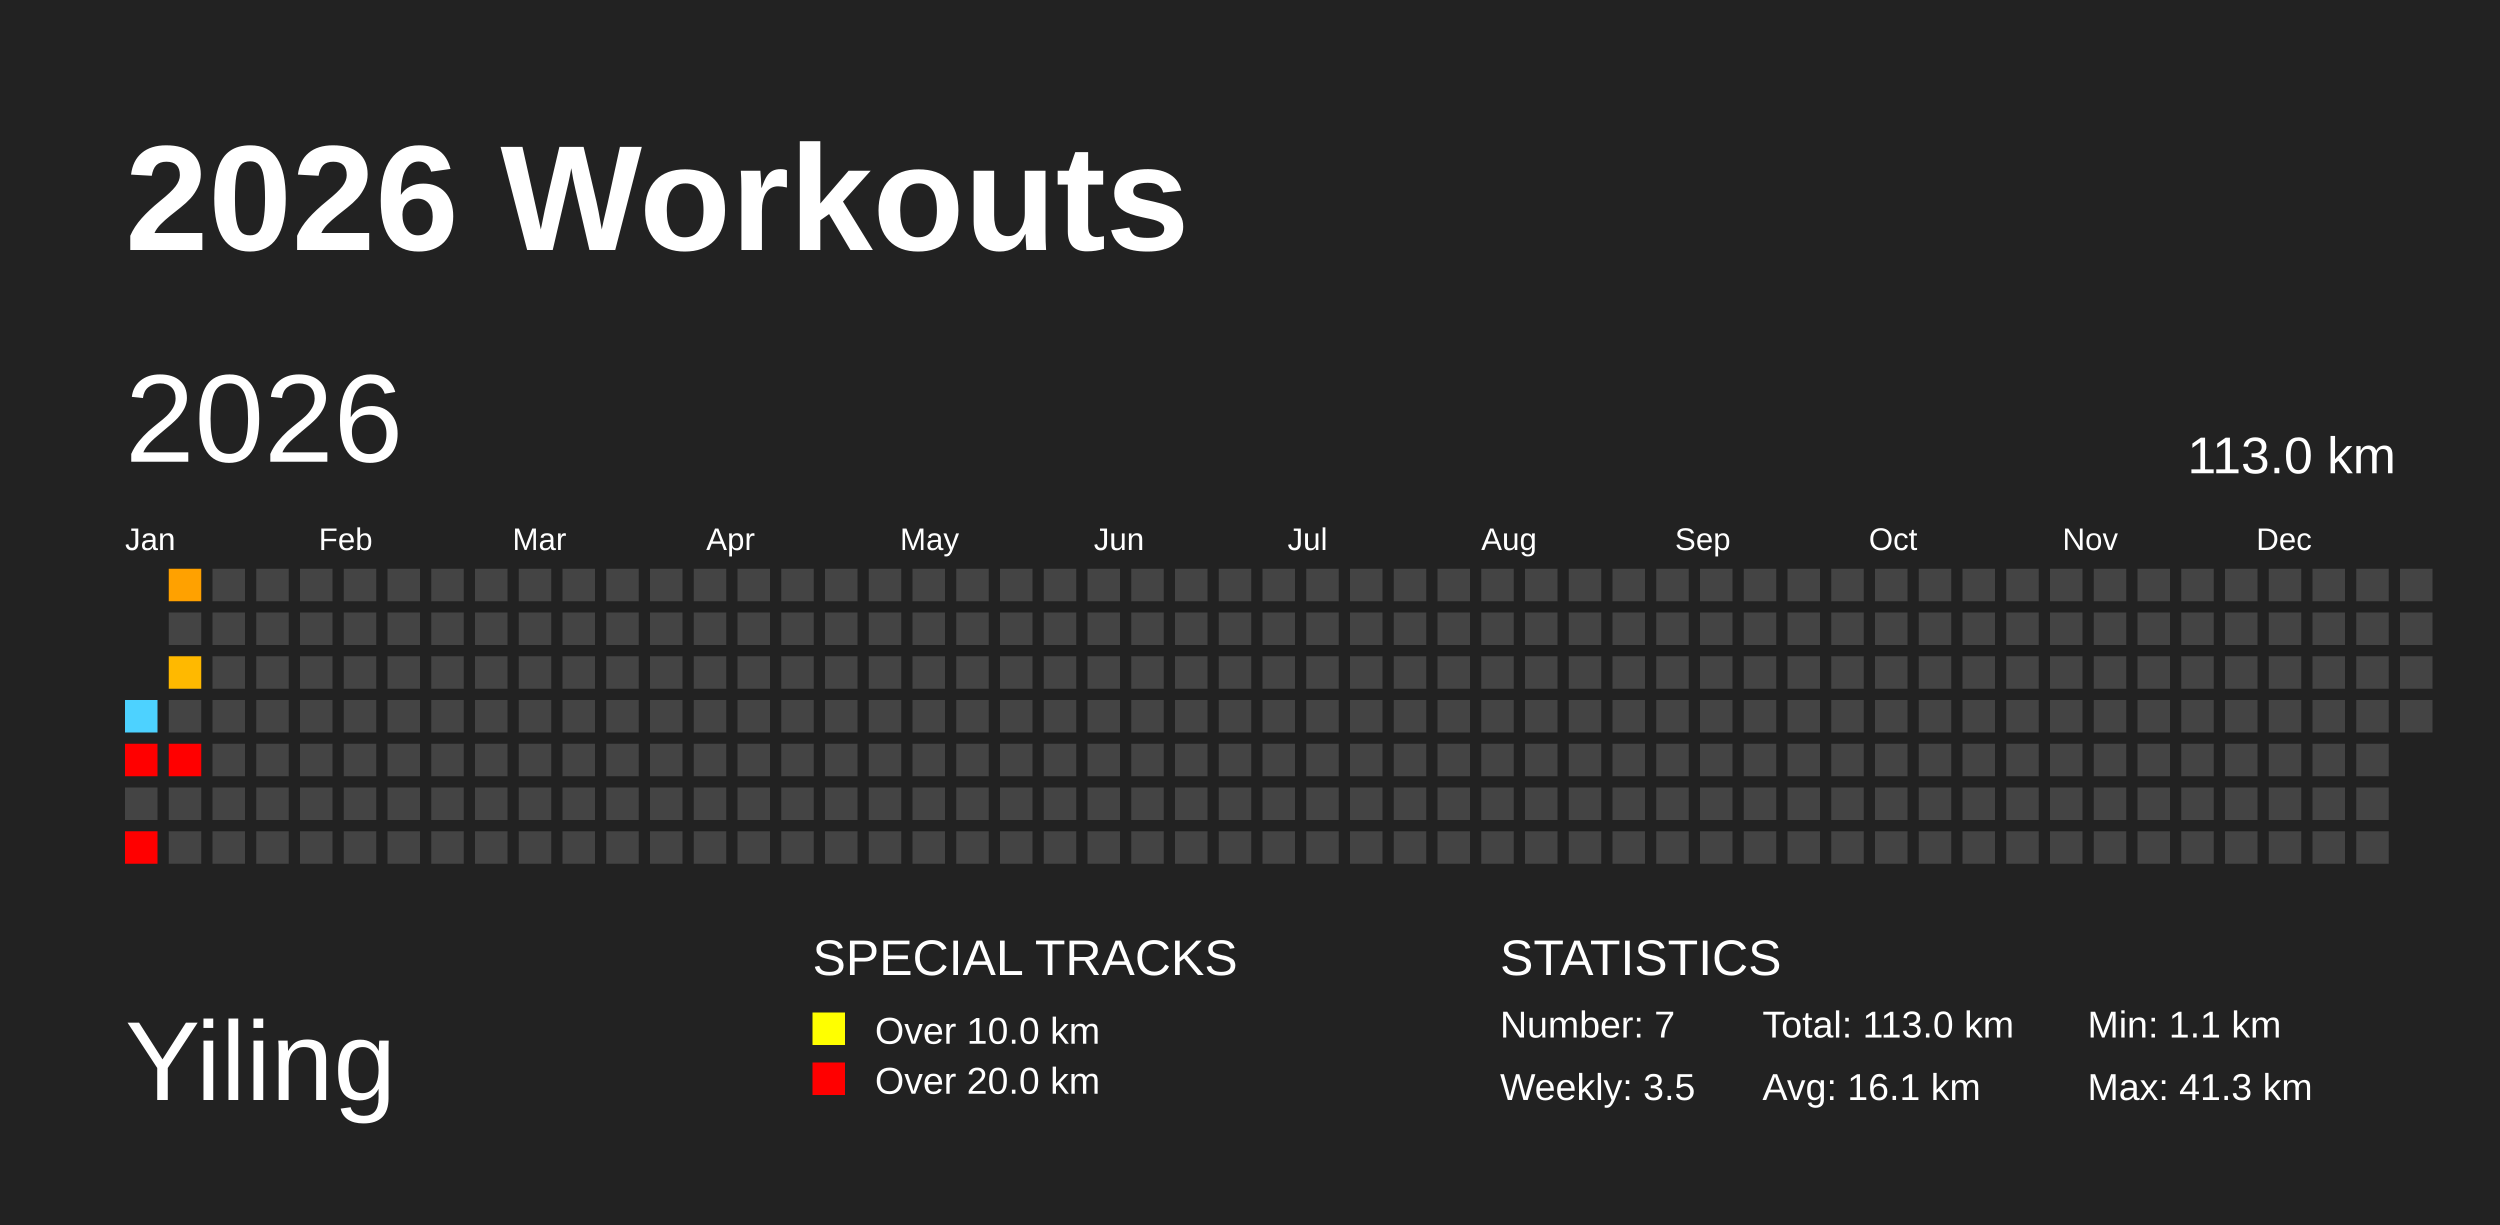
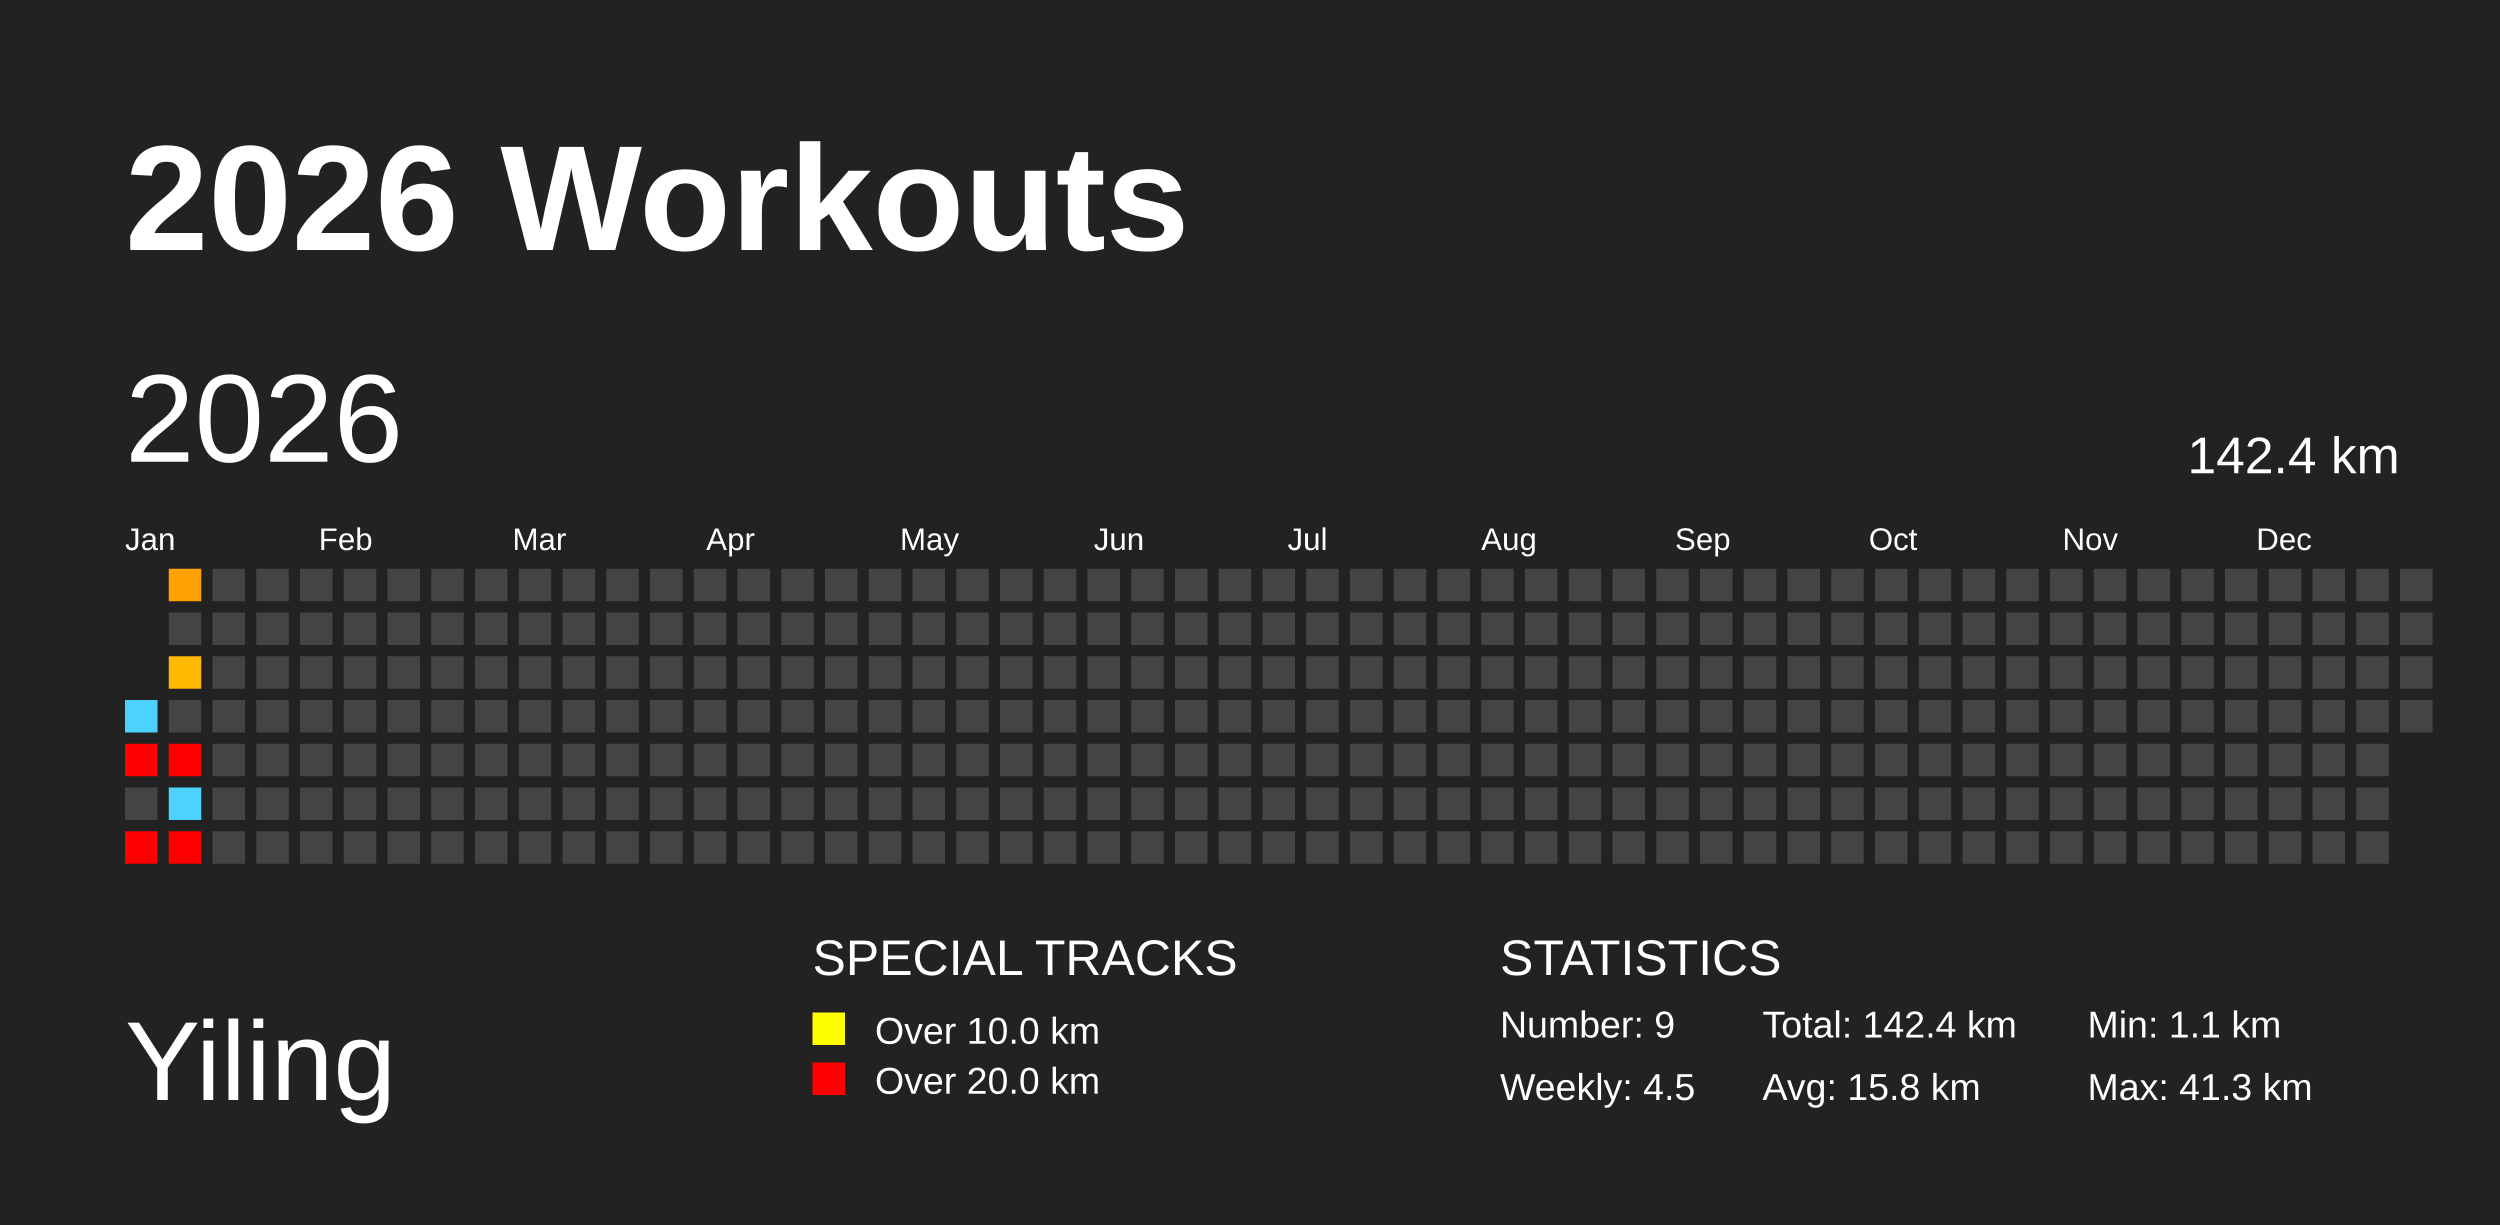
<svg xmlns="http://www.w3.org/2000/svg" baseProfile="full" height="98mm" version="1.1" viewBox="0,0,200,98" width="200mm">
  <defs />
  <rect fill="#222222" height="98" width="200" x="0" y="0" />
  <text fill="#FFFFFF" style="font-size:12px; font-family:Arial; font-weight:bold;" x="10" y="20">2026 Workouts</text>
  <text fill="#FFFFFF" style="font-size:9px; font-family:Arial" x="10" y="88">Yiling</text>
  <text fill="#FFFFFF" style="font-size:4px; font-family:Arial" x="65" y="78">SPECIAL TRACKS</text>
  <rect fill="yellow" height="2.6" width="2.6" x="65" y="81" />
  <text fill="#FFFFFF" style="font-size:3px; font-family:Arial" x="70" y="83.5">Over 10.0 km</text>
  <rect fill="red" height="2.6" width="2.6" x="65" y="85" />
  <text fill="#FFFFFF" style="font-size:3px; font-family:Arial" x="70" y="87.5">Over 20.0 km</text>
  <text fill="#FFFFFF" style="font-size:4px; font-family:Arial" x="120" y="78">STATISTICS</text>
-   <text fill="#FFFFFF" style="font-size:3px; font-family:Arial" x="120" y="83">Number: 7</text>
-   <text fill="#FFFFFF" style="font-size:3px; font-family:Arial" x="120" y="88">Weekly: 3.5</text>
-   <text fill="#FFFFFF" style="font-size:3px; font-family:Arial" x="141" y="83">Total: 113.0 km</text>
-   <text fill="#FFFFFF" style="font-size:3px; font-family:Arial" x="141" y="88">Avg: 16.1 km</text>
+   <text fill="#FFFFFF" style="font-size:3px; font-family:Arial" x="120" y="83">Number: 9</text>
+   <text fill="#FFFFFF" style="font-size:3px; font-family:Arial" x="120" y="88">Weekly: 4.5</text>
+   <text fill="#FFFFFF" style="font-size:3px; font-family:Arial" x="141" y="83">Total: 142.4 km</text>
+   <text fill="#FFFFFF" style="font-size:3px; font-family:Arial" x="141" y="88">Avg: 15.8 km</text>
  <text fill="#FFFFFF" style="font-size:3px; font-family:Arial" x="167" y="83">Min: 1.1 km</text>
  <text fill="#FFFFFF" style="font-size:3px; font-family:Arial" x="167" y="88">Max: 41.3 km</text>
  <text dominant-baseline="hanging" fill="#FFFFFF" style="font-size:10.0px; font-family:Arial;" x="10" y="30">2026</text>
-   <text dominant-baseline="hanging" fill="#FFFFFF" style="font-size:4.125px; font-family:Arial;" x="175" y="35">113.0 km</text>
+   <text dominant-baseline="hanging" fill="#FFFFFF" style="font-size:4.125px; font-family:Arial;" x="175" y="35">142.4 km</text>
  <text fill="#FFFFFF" style="font-size:2.5px; font-family:Arial" x="10.0" y="44">Jan</text>
  <text fill="#FFFFFF" style="font-size:2.5px; font-family:Arial" x="25.5" y="44">Feb</text>
  <text fill="#FFFFFF" style="font-size:2.5px; font-family:Arial" x="41.0" y="44">Mar</text>
  <text fill="#FFFFFF" style="font-size:2.5px; font-family:Arial" x="56.5" y="44">Apr</text>
  <text fill="#FFFFFF" style="font-size:2.5px; font-family:Arial" x="72.0" y="44">May</text>
  <text fill="#FFFFFF" style="font-size:2.5px; font-family:Arial" x="87.5" y="44">Jun</text>
  <text fill="#FFFFFF" style="font-size:2.5px; font-family:Arial" x="103.0" y="44">Jul</text>
  <text fill="#FFFFFF" style="font-size:2.5px; font-family:Arial" x="118.5" y="44">Aug</text>
  <text fill="#FFFFFF" style="font-size:2.5px; font-family:Arial" x="134.0" y="44">Sep</text>
  <text fill="#FFFFFF" style="font-size:2.5px; font-family:Arial" x="149.5" y="44">Oct</text>
  <text fill="#FFFFFF" style="font-size:2.5px; font-family:Arial" x="165.0" y="44">Nov</text>
  <text fill="#FFFFFF" style="font-size:2.5px; font-family:Arial" x="180.5" y="44">Dec</text>
  <rect fill="#4dd2ff" height="2.6" width="2.6" x="10.0" y="56.0" />
  <rect fill="red" height="2.6" width="2.6" x="10.0" y="59.5" />
  <rect fill="#444444" height="2.6" width="2.6" x="10.0" y="63.0" />
  <rect fill="red" height="2.6" width="2.6" x="10.0" y="66.5" />
  <rect fill="#ffa100" height="2.6" width="2.6" x="13.5" y="45.5" />
  <rect fill="#444444" height="2.6" width="2.6" x="13.5" y="49.0" />
  <rect fill="#ffb900" height="2.6" width="2.6" x="13.5" y="52.5" />
  <rect fill="#444444" height="2.6" width="2.6" x="13.5" y="56.0" />
  <rect fill="red" height="2.6" width="2.6" x="13.5" y="59.5" />
-   <rect fill="#444444" height="2.6" width="2.6" x="13.5" y="63.0" />
-   <rect fill="#444444" height="2.6" width="2.6" x="13.5" y="66.5" />
+   <rect fill="#4dd2ff" height="2.6" width="2.6" x="13.5" y="63.0" />
+   <rect fill="red" height="2.6" width="2.6" x="13.5" y="66.5" />
  <rect fill="#444444" height="2.6" width="2.6" x="17.0" y="45.5" />
  <rect fill="#444444" height="2.6" width="2.6" x="17.0" y="49.0" />
  <rect fill="#444444" height="2.6" width="2.6" x="17.0" y="52.5" />
  <rect fill="#444444" height="2.6" width="2.6" x="17.0" y="56.0" />
  <rect fill="#444444" height="2.6" width="2.6" x="17.0" y="59.5" />
  <rect fill="#444444" height="2.6" width="2.6" x="17.0" y="63.0" />
  <rect fill="#444444" height="2.6" width="2.6" x="17.0" y="66.5" />
  <rect fill="#444444" height="2.6" width="2.6" x="20.5" y="45.5" />
  <rect fill="#444444" height="2.6" width="2.6" x="20.5" y="49.0" />
  <rect fill="#444444" height="2.6" width="2.6" x="20.5" y="52.5" />
  <rect fill="#444444" height="2.6" width="2.6" x="20.5" y="56.0" />
  <rect fill="#444444" height="2.6" width="2.6" x="20.5" y="59.5" />
  <rect fill="#444444" height="2.6" width="2.6" x="20.5" y="63.0" />
  <rect fill="#444444" height="2.6" width="2.6" x="20.5" y="66.5" />
  <rect fill="#444444" height="2.6" width="2.6" x="24.0" y="45.5" />
  <rect fill="#444444" height="2.6" width="2.6" x="24.0" y="49.0" />
  <rect fill="#444444" height="2.6" width="2.6" x="24.0" y="52.5" />
  <rect fill="#444444" height="2.6" width="2.6" x="24.0" y="56.0" />
  <rect fill="#444444" height="2.6" width="2.6" x="24.0" y="59.5" />
  <rect fill="#444444" height="2.6" width="2.6" x="24.0" y="63.0" />
  <rect fill="#444444" height="2.6" width="2.6" x="24.0" y="66.5" />
  <rect fill="#444444" height="2.6" width="2.6" x="27.5" y="45.5" />
  <rect fill="#444444" height="2.6" width="2.6" x="27.5" y="49.0" />
  <rect fill="#444444" height="2.6" width="2.6" x="27.5" y="52.5" />
  <rect fill="#444444" height="2.6" width="2.6" x="27.5" y="56.0" />
  <rect fill="#444444" height="2.6" width="2.6" x="27.5" y="59.5" />
  <rect fill="#444444" height="2.6" width="2.6" x="27.5" y="63.0" />
  <rect fill="#444444" height="2.6" width="2.6" x="27.5" y="66.5" />
  <rect fill="#444444" height="2.6" width="2.6" x="31.0" y="45.5" />
  <rect fill="#444444" height="2.6" width="2.6" x="31.0" y="49.0" />
  <rect fill="#444444" height="2.6" width="2.6" x="31.0" y="52.5" />
  <rect fill="#444444" height="2.6" width="2.6" x="31.0" y="56.0" />
  <rect fill="#444444" height="2.6" width="2.6" x="31.0" y="59.5" />
  <rect fill="#444444" height="2.6" width="2.6" x="31.0" y="63.0" />
  <rect fill="#444444" height="2.6" width="2.6" x="31.0" y="66.5" />
  <rect fill="#444444" height="2.6" width="2.6" x="34.5" y="45.5" />
  <rect fill="#444444" height="2.6" width="2.6" x="34.5" y="49.0" />
  <rect fill="#444444" height="2.6" width="2.6" x="34.5" y="52.5" />
  <rect fill="#444444" height="2.6" width="2.6" x="34.5" y="56.0" />
  <rect fill="#444444" height="2.6" width="2.6" x="34.5" y="59.5" />
  <rect fill="#444444" height="2.6" width="2.6" x="34.5" y="63.0" />
  <rect fill="#444444" height="2.6" width="2.6" x="34.5" y="66.5" />
  <rect fill="#444444" height="2.6" width="2.6" x="38.0" y="45.5" />
  <rect fill="#444444" height="2.6" width="2.6" x="38.0" y="49.0" />
  <rect fill="#444444" height="2.6" width="2.6" x="38.0" y="52.5" />
  <rect fill="#444444" height="2.6" width="2.6" x="38.0" y="56.0" />
  <rect fill="#444444" height="2.6" width="2.6" x="38.0" y="59.5" />
  <rect fill="#444444" height="2.6" width="2.6" x="38.0" y="63.0" />
  <rect fill="#444444" height="2.6" width="2.6" x="38.0" y="66.5" />
  <rect fill="#444444" height="2.6" width="2.6" x="41.5" y="45.5" />
  <rect fill="#444444" height="2.6" width="2.6" x="41.5" y="49.0" />
  <rect fill="#444444" height="2.6" width="2.6" x="41.5" y="52.5" />
  <rect fill="#444444" height="2.6" width="2.6" x="41.5" y="56.0" />
  <rect fill="#444444" height="2.6" width="2.6" x="41.5" y="59.5" />
  <rect fill="#444444" height="2.6" width="2.6" x="41.5" y="63.0" />
  <rect fill="#444444" height="2.6" width="2.6" x="41.5" y="66.5" />
  <rect fill="#444444" height="2.6" width="2.6" x="45.0" y="45.5" />
  <rect fill="#444444" height="2.6" width="2.6" x="45.0" y="49.0" />
  <rect fill="#444444" height="2.6" width="2.6" x="45.0" y="52.5" />
  <rect fill="#444444" height="2.6" width="2.6" x="45.0" y="56.0" />
  <rect fill="#444444" height="2.6" width="2.6" x="45.0" y="59.5" />
  <rect fill="#444444" height="2.6" width="2.6" x="45.0" y="63.0" />
  <rect fill="#444444" height="2.6" width="2.6" x="45.0" y="66.5" />
  <rect fill="#444444" height="2.6" width="2.6" x="48.5" y="45.5" />
  <rect fill="#444444" height="2.6" width="2.6" x="48.5" y="49.0" />
  <rect fill="#444444" height="2.6" width="2.6" x="48.5" y="52.5" />
  <rect fill="#444444" height="2.6" width="2.6" x="48.5" y="56.0" />
  <rect fill="#444444" height="2.6" width="2.6" x="48.5" y="59.5" />
  <rect fill="#444444" height="2.6" width="2.6" x="48.5" y="63.0" />
  <rect fill="#444444" height="2.6" width="2.6" x="48.5" y="66.5" />
  <rect fill="#444444" height="2.6" width="2.6" x="52.0" y="45.5" />
  <rect fill="#444444" height="2.6" width="2.6" x="52.0" y="49.0" />
  <rect fill="#444444" height="2.6" width="2.6" x="52.0" y="52.5" />
  <rect fill="#444444" height="2.6" width="2.6" x="52.0" y="56.0" />
  <rect fill="#444444" height="2.6" width="2.6" x="52.0" y="59.5" />
  <rect fill="#444444" height="2.6" width="2.6" x="52.0" y="63.0" />
  <rect fill="#444444" height="2.6" width="2.6" x="52.0" y="66.5" />
  <rect fill="#444444" height="2.6" width="2.6" x="55.5" y="45.5" />
  <rect fill="#444444" height="2.6" width="2.6" x="55.5" y="49.0" />
  <rect fill="#444444" height="2.6" width="2.6" x="55.5" y="52.5" />
  <rect fill="#444444" height="2.6" width="2.6" x="55.5" y="56.0" />
  <rect fill="#444444" height="2.6" width="2.6" x="55.5" y="59.5" />
  <rect fill="#444444" height="2.6" width="2.6" x="55.5" y="63.0" />
  <rect fill="#444444" height="2.6" width="2.6" x="55.5" y="66.5" />
  <rect fill="#444444" height="2.6" width="2.6" x="59.0" y="45.5" />
  <rect fill="#444444" height="2.6" width="2.6" x="59.0" y="49.0" />
  <rect fill="#444444" height="2.6" width="2.6" x="59.0" y="52.5" />
  <rect fill="#444444" height="2.6" width="2.6" x="59.0" y="56.0" />
  <rect fill="#444444" height="2.6" width="2.6" x="59.0" y="59.5" />
  <rect fill="#444444" height="2.6" width="2.6" x="59.0" y="63.0" />
  <rect fill="#444444" height="2.6" width="2.6" x="59.0" y="66.5" />
  <rect fill="#444444" height="2.6" width="2.6" x="62.5" y="45.5" />
  <rect fill="#444444" height="2.6" width="2.6" x="62.5" y="49.0" />
  <rect fill="#444444" height="2.6" width="2.6" x="62.5" y="52.5" />
  <rect fill="#444444" height="2.6" width="2.6" x="62.5" y="56.0" />
  <rect fill="#444444" height="2.6" width="2.6" x="62.5" y="59.5" />
  <rect fill="#444444" height="2.6" width="2.6" x="62.5" y="63.0" />
  <rect fill="#444444" height="2.6" width="2.6" x="62.5" y="66.5" />
  <rect fill="#444444" height="2.6" width="2.6" x="66.0" y="45.5" />
  <rect fill="#444444" height="2.6" width="2.6" x="66.0" y="49.0" />
  <rect fill="#444444" height="2.6" width="2.6" x="66.0" y="52.5" />
  <rect fill="#444444" height="2.6" width="2.6" x="66.0" y="56.0" />
  <rect fill="#444444" height="2.6" width="2.6" x="66.0" y="59.5" />
  <rect fill="#444444" height="2.6" width="2.6" x="66.0" y="63.0" />
  <rect fill="#444444" height="2.6" width="2.6" x="66.0" y="66.5" />
  <rect fill="#444444" height="2.6" width="2.6" x="69.5" y="45.5" />
  <rect fill="#444444" height="2.6" width="2.6" x="69.5" y="49.0" />
  <rect fill="#444444" height="2.6" width="2.6" x="69.5" y="52.5" />
  <rect fill="#444444" height="2.6" width="2.6" x="69.5" y="56.0" />
  <rect fill="#444444" height="2.6" width="2.6" x="69.5" y="59.5" />
  <rect fill="#444444" height="2.6" width="2.6" x="69.5" y="63.0" />
  <rect fill="#444444" height="2.6" width="2.6" x="69.5" y="66.5" />
  <rect fill="#444444" height="2.6" width="2.6" x="73.0" y="45.5" />
  <rect fill="#444444" height="2.6" width="2.6" x="73.0" y="49.0" />
  <rect fill="#444444" height="2.6" width="2.6" x="73.0" y="52.5" />
  <rect fill="#444444" height="2.6" width="2.6" x="73.0" y="56.0" />
  <rect fill="#444444" height="2.6" width="2.6" x="73.0" y="59.5" />
  <rect fill="#444444" height="2.6" width="2.6" x="73.0" y="63.0" />
  <rect fill="#444444" height="2.6" width="2.6" x="73.0" y="66.5" />
  <rect fill="#444444" height="2.6" width="2.6" x="76.5" y="45.5" />
  <rect fill="#444444" height="2.6" width="2.6" x="76.5" y="49.0" />
  <rect fill="#444444" height="2.6" width="2.6" x="76.5" y="52.5" />
  <rect fill="#444444" height="2.6" width="2.6" x="76.5" y="56.0" />
  <rect fill="#444444" height="2.6" width="2.6" x="76.5" y="59.5" />
  <rect fill="#444444" height="2.6" width="2.6" x="76.5" y="63.0" />
  <rect fill="#444444" height="2.6" width="2.6" x="76.5" y="66.5" />
  <rect fill="#444444" height="2.6" width="2.6" x="80.0" y="45.5" />
  <rect fill="#444444" height="2.6" width="2.6" x="80.0" y="49.0" />
  <rect fill="#444444" height="2.6" width="2.6" x="80.0" y="52.5" />
  <rect fill="#444444" height="2.6" width="2.6" x="80.0" y="56.0" />
  <rect fill="#444444" height="2.6" width="2.6" x="80.0" y="59.5" />
  <rect fill="#444444" height="2.6" width="2.6" x="80.0" y="63.0" />
  <rect fill="#444444" height="2.6" width="2.6" x="80.0" y="66.5" />
  <rect fill="#444444" height="2.6" width="2.6" x="83.5" y="45.5" />
  <rect fill="#444444" height="2.6" width="2.6" x="83.5" y="49.0" />
  <rect fill="#444444" height="2.6" width="2.6" x="83.5" y="52.5" />
  <rect fill="#444444" height="2.6" width="2.6" x="83.5" y="56.0" />
  <rect fill="#444444" height="2.6" width="2.6" x="83.5" y="59.5" />
  <rect fill="#444444" height="2.6" width="2.6" x="83.5" y="63.0" />
  <rect fill="#444444" height="2.6" width="2.6" x="83.5" y="66.5" />
  <rect fill="#444444" height="2.6" width="2.6" x="87.0" y="45.5" />
  <rect fill="#444444" height="2.6" width="2.6" x="87.0" y="49.0" />
  <rect fill="#444444" height="2.6" width="2.6" x="87.0" y="52.5" />
  <rect fill="#444444" height="2.6" width="2.6" x="87.0" y="56.0" />
  <rect fill="#444444" height="2.6" width="2.6" x="87.0" y="59.5" />
  <rect fill="#444444" height="2.6" width="2.6" x="87.0" y="63.0" />
  <rect fill="#444444" height="2.6" width="2.6" x="87.0" y="66.5" />
  <rect fill="#444444" height="2.6" width="2.6" x="90.5" y="45.5" />
  <rect fill="#444444" height="2.6" width="2.6" x="90.5" y="49.0" />
  <rect fill="#444444" height="2.6" width="2.6" x="90.5" y="52.5" />
  <rect fill="#444444" height="2.6" width="2.6" x="90.5" y="56.0" />
  <rect fill="#444444" height="2.6" width="2.6" x="90.5" y="59.5" />
  <rect fill="#444444" height="2.6" width="2.6" x="90.5" y="63.0" />
  <rect fill="#444444" height="2.6" width="2.6" x="90.5" y="66.5" />
  <rect fill="#444444" height="2.6" width="2.6" x="94.0" y="45.5" />
  <rect fill="#444444" height="2.6" width="2.6" x="94.0" y="49.0" />
  <rect fill="#444444" height="2.6" width="2.6" x="94.0" y="52.5" />
  <rect fill="#444444" height="2.6" width="2.6" x="94.0" y="56.0" />
  <rect fill="#444444" height="2.6" width="2.6" x="94.0" y="59.5" />
  <rect fill="#444444" height="2.6" width="2.6" x="94.0" y="63.0" />
  <rect fill="#444444" height="2.6" width="2.6" x="94.0" y="66.5" />
  <rect fill="#444444" height="2.6" width="2.6" x="97.5" y="45.5" />
  <rect fill="#444444" height="2.6" width="2.6" x="97.5" y="49.0" />
  <rect fill="#444444" height="2.6" width="2.6" x="97.5" y="52.5" />
  <rect fill="#444444" height="2.6" width="2.6" x="97.5" y="56.0" />
  <rect fill="#444444" height="2.6" width="2.6" x="97.5" y="59.5" />
  <rect fill="#444444" height="2.6" width="2.6" x="97.5" y="63.0" />
  <rect fill="#444444" height="2.6" width="2.6" x="97.5" y="66.5" />
  <rect fill="#444444" height="2.6" width="2.6" x="101.0" y="45.5" />
  <rect fill="#444444" height="2.6" width="2.6" x="101.0" y="49.0" />
  <rect fill="#444444" height="2.6" width="2.6" x="101.0" y="52.5" />
  <rect fill="#444444" height="2.6" width="2.6" x="101.0" y="56.0" />
  <rect fill="#444444" height="2.6" width="2.6" x="101.0" y="59.5" />
  <rect fill="#444444" height="2.6" width="2.6" x="101.0" y="63.0" />
  <rect fill="#444444" height="2.6" width="2.6" x="101.0" y="66.5" />
  <rect fill="#444444" height="2.6" width="2.6" x="104.5" y="45.5" />
  <rect fill="#444444" height="2.6" width="2.6" x="104.5" y="49.0" />
  <rect fill="#444444" height="2.6" width="2.6" x="104.5" y="52.5" />
  <rect fill="#444444" height="2.6" width="2.6" x="104.5" y="56.0" />
  <rect fill="#444444" height="2.6" width="2.6" x="104.5" y="59.5" />
  <rect fill="#444444" height="2.6" width="2.6" x="104.5" y="63.0" />
  <rect fill="#444444" height="2.6" width="2.6" x="104.5" y="66.5" />
  <rect fill="#444444" height="2.6" width="2.6" x="108.0" y="45.5" />
  <rect fill="#444444" height="2.6" width="2.6" x="108.0" y="49.0" />
  <rect fill="#444444" height="2.6" width="2.6" x="108.0" y="52.5" />
  <rect fill="#444444" height="2.6" width="2.6" x="108.0" y="56.0" />
  <rect fill="#444444" height="2.6" width="2.6" x="108.0" y="59.5" />
  <rect fill="#444444" height="2.6" width="2.6" x="108.0" y="63.0" />
  <rect fill="#444444" height="2.6" width="2.6" x="108.0" y="66.5" />
  <rect fill="#444444" height="2.6" width="2.6" x="111.5" y="45.5" />
  <rect fill="#444444" height="2.6" width="2.6" x="111.5" y="49.0" />
  <rect fill="#444444" height="2.6" width="2.6" x="111.5" y="52.5" />
  <rect fill="#444444" height="2.6" width="2.6" x="111.5" y="56.0" />
  <rect fill="#444444" height="2.6" width="2.6" x="111.5" y="59.5" />
  <rect fill="#444444" height="2.6" width="2.6" x="111.5" y="63.0" />
  <rect fill="#444444" height="2.6" width="2.6" x="111.5" y="66.5" />
  <rect fill="#444444" height="2.6" width="2.6" x="115.0" y="45.5" />
  <rect fill="#444444" height="2.6" width="2.6" x="115.0" y="49.0" />
  <rect fill="#444444" height="2.6" width="2.6" x="115.0" y="52.5" />
  <rect fill="#444444" height="2.6" width="2.6" x="115.0" y="56.0" />
  <rect fill="#444444" height="2.6" width="2.6" x="115.0" y="59.5" />
  <rect fill="#444444" height="2.6" width="2.6" x="115.0" y="63.0" />
  <rect fill="#444444" height="2.6" width="2.6" x="115.0" y="66.5" />
  <rect fill="#444444" height="2.6" width="2.6" x="118.5" y="45.5" />
  <rect fill="#444444" height="2.6" width="2.6" x="118.5" y="49.0" />
  <rect fill="#444444" height="2.6" width="2.6" x="118.5" y="52.5" />
  <rect fill="#444444" height="2.6" width="2.6" x="118.5" y="56.0" />
  <rect fill="#444444" height="2.6" width="2.6" x="118.5" y="59.5" />
  <rect fill="#444444" height="2.6" width="2.6" x="118.5" y="63.0" />
  <rect fill="#444444" height="2.6" width="2.6" x="118.5" y="66.5" />
  <rect fill="#444444" height="2.6" width="2.6" x="122.0" y="45.5" />
  <rect fill="#444444" height="2.6" width="2.6" x="122.0" y="49.0" />
  <rect fill="#444444" height="2.6" width="2.6" x="122.0" y="52.5" />
  <rect fill="#444444" height="2.6" width="2.6" x="122.0" y="56.0" />
  <rect fill="#444444" height="2.6" width="2.6" x="122.0" y="59.5" />
  <rect fill="#444444" height="2.6" width="2.6" x="122.0" y="63.0" />
  <rect fill="#444444" height="2.6" width="2.6" x="122.0" y="66.5" />
  <rect fill="#444444" height="2.6" width="2.6" x="125.5" y="45.5" />
  <rect fill="#444444" height="2.6" width="2.6" x="125.5" y="49.0" />
  <rect fill="#444444" height="2.6" width="2.6" x="125.5" y="52.5" />
  <rect fill="#444444" height="2.6" width="2.6" x="125.5" y="56.0" />
  <rect fill="#444444" height="2.6" width="2.6" x="125.5" y="59.5" />
  <rect fill="#444444" height="2.6" width="2.6" x="125.5" y="63.0" />
  <rect fill="#444444" height="2.6" width="2.6" x="125.5" y="66.5" />
  <rect fill="#444444" height="2.6" width="2.6" x="129.0" y="45.5" />
  <rect fill="#444444" height="2.6" width="2.6" x="129.0" y="49.0" />
  <rect fill="#444444" height="2.6" width="2.6" x="129.0" y="52.5" />
  <rect fill="#444444" height="2.6" width="2.6" x="129.0" y="56.0" />
  <rect fill="#444444" height="2.6" width="2.6" x="129.0" y="59.5" />
  <rect fill="#444444" height="2.6" width="2.6" x="129.0" y="63.0" />
  <rect fill="#444444" height="2.6" width="2.6" x="129.0" y="66.5" />
  <rect fill="#444444" height="2.6" width="2.6" x="132.5" y="45.5" />
  <rect fill="#444444" height="2.6" width="2.6" x="132.5" y="49.0" />
  <rect fill="#444444" height="2.6" width="2.6" x="132.5" y="52.5" />
  <rect fill="#444444" height="2.6" width="2.6" x="132.5" y="56.0" />
  <rect fill="#444444" height="2.6" width="2.6" x="132.5" y="59.5" />
  <rect fill="#444444" height="2.6" width="2.6" x="132.5" y="63.0" />
  <rect fill="#444444" height="2.6" width="2.6" x="132.5" y="66.5" />
  <rect fill="#444444" height="2.6" width="2.6" x="136.0" y="45.5" />
  <rect fill="#444444" height="2.6" width="2.6" x="136.0" y="49.0" />
  <rect fill="#444444" height="2.6" width="2.6" x="136.0" y="52.5" />
  <rect fill="#444444" height="2.6" width="2.6" x="136.0" y="56.0" />
  <rect fill="#444444" height="2.6" width="2.6" x="136.0" y="59.5" />
  <rect fill="#444444" height="2.6" width="2.6" x="136.0" y="63.0" />
  <rect fill="#444444" height="2.6" width="2.6" x="136.0" y="66.5" />
  <rect fill="#444444" height="2.6" width="2.6" x="139.5" y="45.5" />
  <rect fill="#444444" height="2.6" width="2.6" x="139.5" y="49.0" />
  <rect fill="#444444" height="2.6" width="2.6" x="139.5" y="52.5" />
  <rect fill="#444444" height="2.6" width="2.6" x="139.5" y="56.0" />
  <rect fill="#444444" height="2.6" width="2.6" x="139.5" y="59.5" />
  <rect fill="#444444" height="2.6" width="2.6" x="139.5" y="63.0" />
  <rect fill="#444444" height="2.6" width="2.6" x="139.5" y="66.5" />
  <rect fill="#444444" height="2.6" width="2.6" x="143.0" y="45.5" />
  <rect fill="#444444" height="2.6" width="2.6" x="143.0" y="49.0" />
  <rect fill="#444444" height="2.6" width="2.6" x="143.0" y="52.5" />
  <rect fill="#444444" height="2.6" width="2.6" x="143.0" y="56.0" />
  <rect fill="#444444" height="2.6" width="2.6" x="143.0" y="59.5" />
  <rect fill="#444444" height="2.6" width="2.6" x="143.0" y="63.0" />
  <rect fill="#444444" height="2.6" width="2.6" x="143.0" y="66.5" />
  <rect fill="#444444" height="2.6" width="2.6" x="146.5" y="45.5" />
  <rect fill="#444444" height="2.6" width="2.6" x="146.5" y="49.0" />
  <rect fill="#444444" height="2.6" width="2.6" x="146.5" y="52.5" />
  <rect fill="#444444" height="2.6" width="2.6" x="146.5" y="56.0" />
  <rect fill="#444444" height="2.6" width="2.6" x="146.5" y="59.5" />
  <rect fill="#444444" height="2.6" width="2.6" x="146.5" y="63.0" />
  <rect fill="#444444" height="2.6" width="2.6" x="146.5" y="66.5" />
  <rect fill="#444444" height="2.6" width="2.6" x="150.0" y="45.5" />
  <rect fill="#444444" height="2.6" width="2.6" x="150.0" y="49.0" />
  <rect fill="#444444" height="2.6" width="2.6" x="150.0" y="52.5" />
  <rect fill="#444444" height="2.6" width="2.6" x="150.0" y="56.0" />
  <rect fill="#444444" height="2.6" width="2.6" x="150.0" y="59.5" />
  <rect fill="#444444" height="2.6" width="2.6" x="150.0" y="63.0" />
  <rect fill="#444444" height="2.6" width="2.6" x="150.0" y="66.5" />
  <rect fill="#444444" height="2.6" width="2.6" x="153.5" y="45.5" />
  <rect fill="#444444" height="2.6" width="2.6" x="153.5" y="49.0" />
  <rect fill="#444444" height="2.6" width="2.6" x="153.5" y="52.5" />
  <rect fill="#444444" height="2.6" width="2.6" x="153.5" y="56.0" />
  <rect fill="#444444" height="2.6" width="2.6" x="153.5" y="59.5" />
  <rect fill="#444444" height="2.6" width="2.6" x="153.5" y="63.0" />
  <rect fill="#444444" height="2.6" width="2.6" x="153.5" y="66.5" />
  <rect fill="#444444" height="2.6" width="2.6" x="157.0" y="45.5" />
  <rect fill="#444444" height="2.6" width="2.6" x="157.0" y="49.0" />
  <rect fill="#444444" height="2.6" width="2.6" x="157.0" y="52.5" />
  <rect fill="#444444" height="2.6" width="2.6" x="157.0" y="56.0" />
  <rect fill="#444444" height="2.6" width="2.6" x="157.0" y="59.5" />
  <rect fill="#444444" height="2.6" width="2.6" x="157.0" y="63.0" />
  <rect fill="#444444" height="2.6" width="2.6" x="157.0" y="66.5" />
  <rect fill="#444444" height="2.6" width="2.6" x="160.5" y="45.5" />
  <rect fill="#444444" height="2.6" width="2.6" x="160.5" y="49.0" />
  <rect fill="#444444" height="2.6" width="2.6" x="160.5" y="52.5" />
  <rect fill="#444444" height="2.6" width="2.6" x="160.5" y="56.0" />
  <rect fill="#444444" height="2.6" width="2.6" x="160.5" y="59.5" />
  <rect fill="#444444" height="2.6" width="2.6" x="160.5" y="63.0" />
  <rect fill="#444444" height="2.6" width="2.6" x="160.5" y="66.5" />
  <rect fill="#444444" height="2.6" width="2.6" x="164.0" y="45.5" />
  <rect fill="#444444" height="2.6" width="2.6" x="164.0" y="49.0" />
  <rect fill="#444444" height="2.6" width="2.6" x="164.0" y="52.5" />
  <rect fill="#444444" height="2.6" width="2.6" x="164.0" y="56.0" />
  <rect fill="#444444" height="2.6" width="2.6" x="164.0" y="59.5" />
  <rect fill="#444444" height="2.6" width="2.6" x="164.0" y="63.0" />
  <rect fill="#444444" height="2.6" width="2.6" x="164.0" y="66.5" />
  <rect fill="#444444" height="2.6" width="2.6" x="167.5" y="45.5" />
  <rect fill="#444444" height="2.6" width="2.6" x="167.5" y="49.0" />
  <rect fill="#444444" height="2.6" width="2.6" x="167.5" y="52.5" />
  <rect fill="#444444" height="2.6" width="2.6" x="167.5" y="56.0" />
  <rect fill="#444444" height="2.6" width="2.6" x="167.5" y="59.5" />
  <rect fill="#444444" height="2.6" width="2.6" x="167.5" y="63.0" />
  <rect fill="#444444" height="2.6" width="2.6" x="167.5" y="66.5" />
  <rect fill="#444444" height="2.6" width="2.6" x="171.0" y="45.5" />
  <rect fill="#444444" height="2.6" width="2.6" x="171.0" y="49.0" />
  <rect fill="#444444" height="2.6" width="2.6" x="171.0" y="52.5" />
  <rect fill="#444444" height="2.6" width="2.6" x="171.0" y="56.0" />
  <rect fill="#444444" height="2.6" width="2.6" x="171.0" y="59.5" />
  <rect fill="#444444" height="2.6" width="2.6" x="171.0" y="63.0" />
  <rect fill="#444444" height="2.6" width="2.6" x="171.0" y="66.5" />
  <rect fill="#444444" height="2.6" width="2.6" x="174.5" y="45.5" />
  <rect fill="#444444" height="2.6" width="2.6" x="174.5" y="49.0" />
  <rect fill="#444444" height="2.6" width="2.6" x="174.5" y="52.5" />
  <rect fill="#444444" height="2.6" width="2.6" x="174.5" y="56.0" />
  <rect fill="#444444" height="2.6" width="2.6" x="174.5" y="59.5" />
  <rect fill="#444444" height="2.6" width="2.6" x="174.5" y="63.0" />
  <rect fill="#444444" height="2.6" width="2.6" x="174.5" y="66.5" />
  <rect fill="#444444" height="2.6" width="2.6" x="178.0" y="45.5" />
  <rect fill="#444444" height="2.6" width="2.6" x="178.0" y="49.0" />
  <rect fill="#444444" height="2.6" width="2.6" x="178.0" y="52.5" />
  <rect fill="#444444" height="2.6" width="2.6" x="178.0" y="56.0" />
  <rect fill="#444444" height="2.6" width="2.6" x="178.0" y="59.5" />
  <rect fill="#444444" height="2.6" width="2.6" x="178.0" y="63.0" />
  <rect fill="#444444" height="2.6" width="2.6" x="178.0" y="66.5" />
  <rect fill="#444444" height="2.6" width="2.6" x="181.5" y="45.5" />
  <rect fill="#444444" height="2.6" width="2.6" x="181.5" y="49.0" />
  <rect fill="#444444" height="2.6" width="2.6" x="181.5" y="52.5" />
  <rect fill="#444444" height="2.6" width="2.6" x="181.5" y="56.0" />
  <rect fill="#444444" height="2.6" width="2.6" x="181.5" y="59.5" />
  <rect fill="#444444" height="2.6" width="2.6" x="181.5" y="63.0" />
  <rect fill="#444444" height="2.6" width="2.6" x="181.5" y="66.5" />
  <rect fill="#444444" height="2.6" width="2.6" x="185.0" y="45.5" />
  <rect fill="#444444" height="2.6" width="2.6" x="185.0" y="49.0" />
  <rect fill="#444444" height="2.6" width="2.6" x="185.0" y="52.5" />
  <rect fill="#444444" height="2.6" width="2.6" x="185.0" y="56.0" />
  <rect fill="#444444" height="2.6" width="2.6" x="185.0" y="59.5" />
  <rect fill="#444444" height="2.6" width="2.6" x="185.0" y="63.0" />
  <rect fill="#444444" height="2.6" width="2.6" x="185.0" y="66.5" />
  <rect fill="#444444" height="2.6" width="2.6" x="188.5" y="45.5" />
  <rect fill="#444444" height="2.6" width="2.6" x="188.5" y="49.0" />
  <rect fill="#444444" height="2.6" width="2.6" x="188.5" y="52.5" />
  <rect fill="#444444" height="2.6" width="2.6" x="188.5" y="56.0" />
  <rect fill="#444444" height="2.6" width="2.6" x="188.5" y="59.5" />
  <rect fill="#444444" height="2.6" width="2.6" x="188.5" y="63.0" />
  <rect fill="#444444" height="2.6" width="2.6" x="188.5" y="66.5" />
  <rect fill="#444444" height="2.6" width="2.6" x="192.0" y="45.5" />
  <rect fill="#444444" height="2.6" width="2.6" x="192.0" y="49.0" />
  <rect fill="#444444" height="2.6" width="2.6" x="192.0" y="52.5" />
  <rect fill="#444444" height="2.6" width="2.6" x="192.0" y="56.0" />
</svg>
